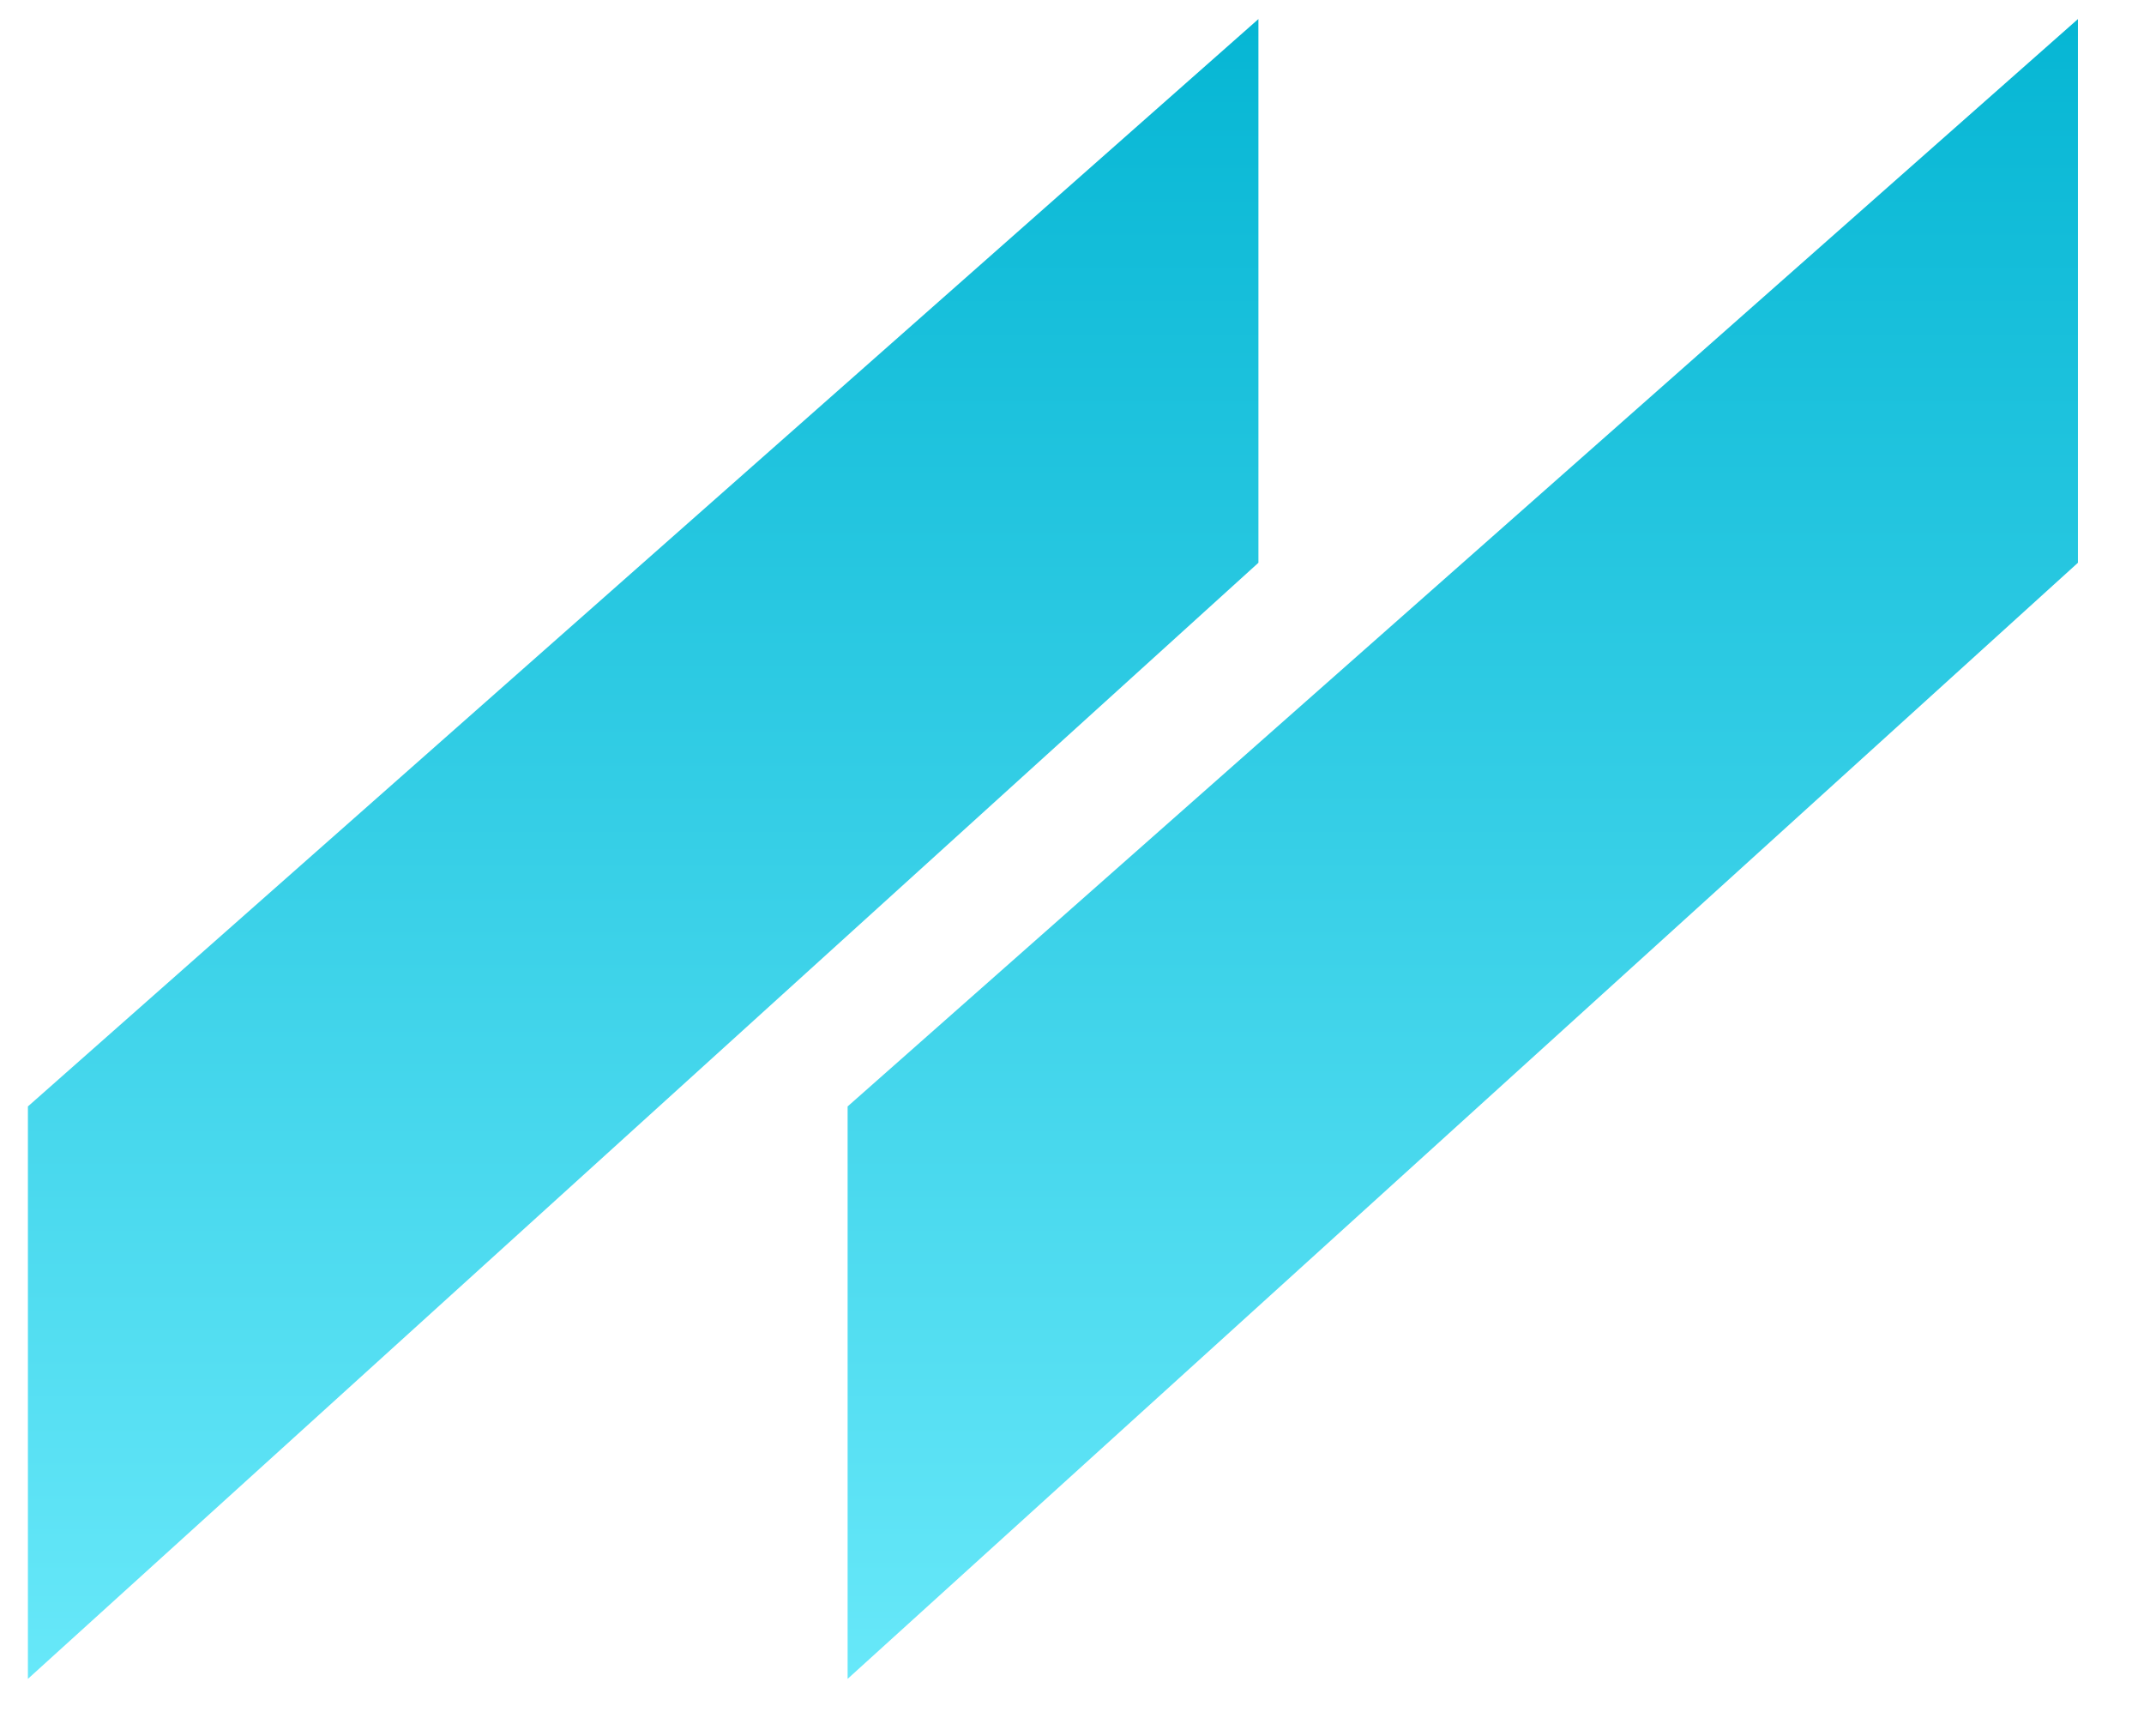
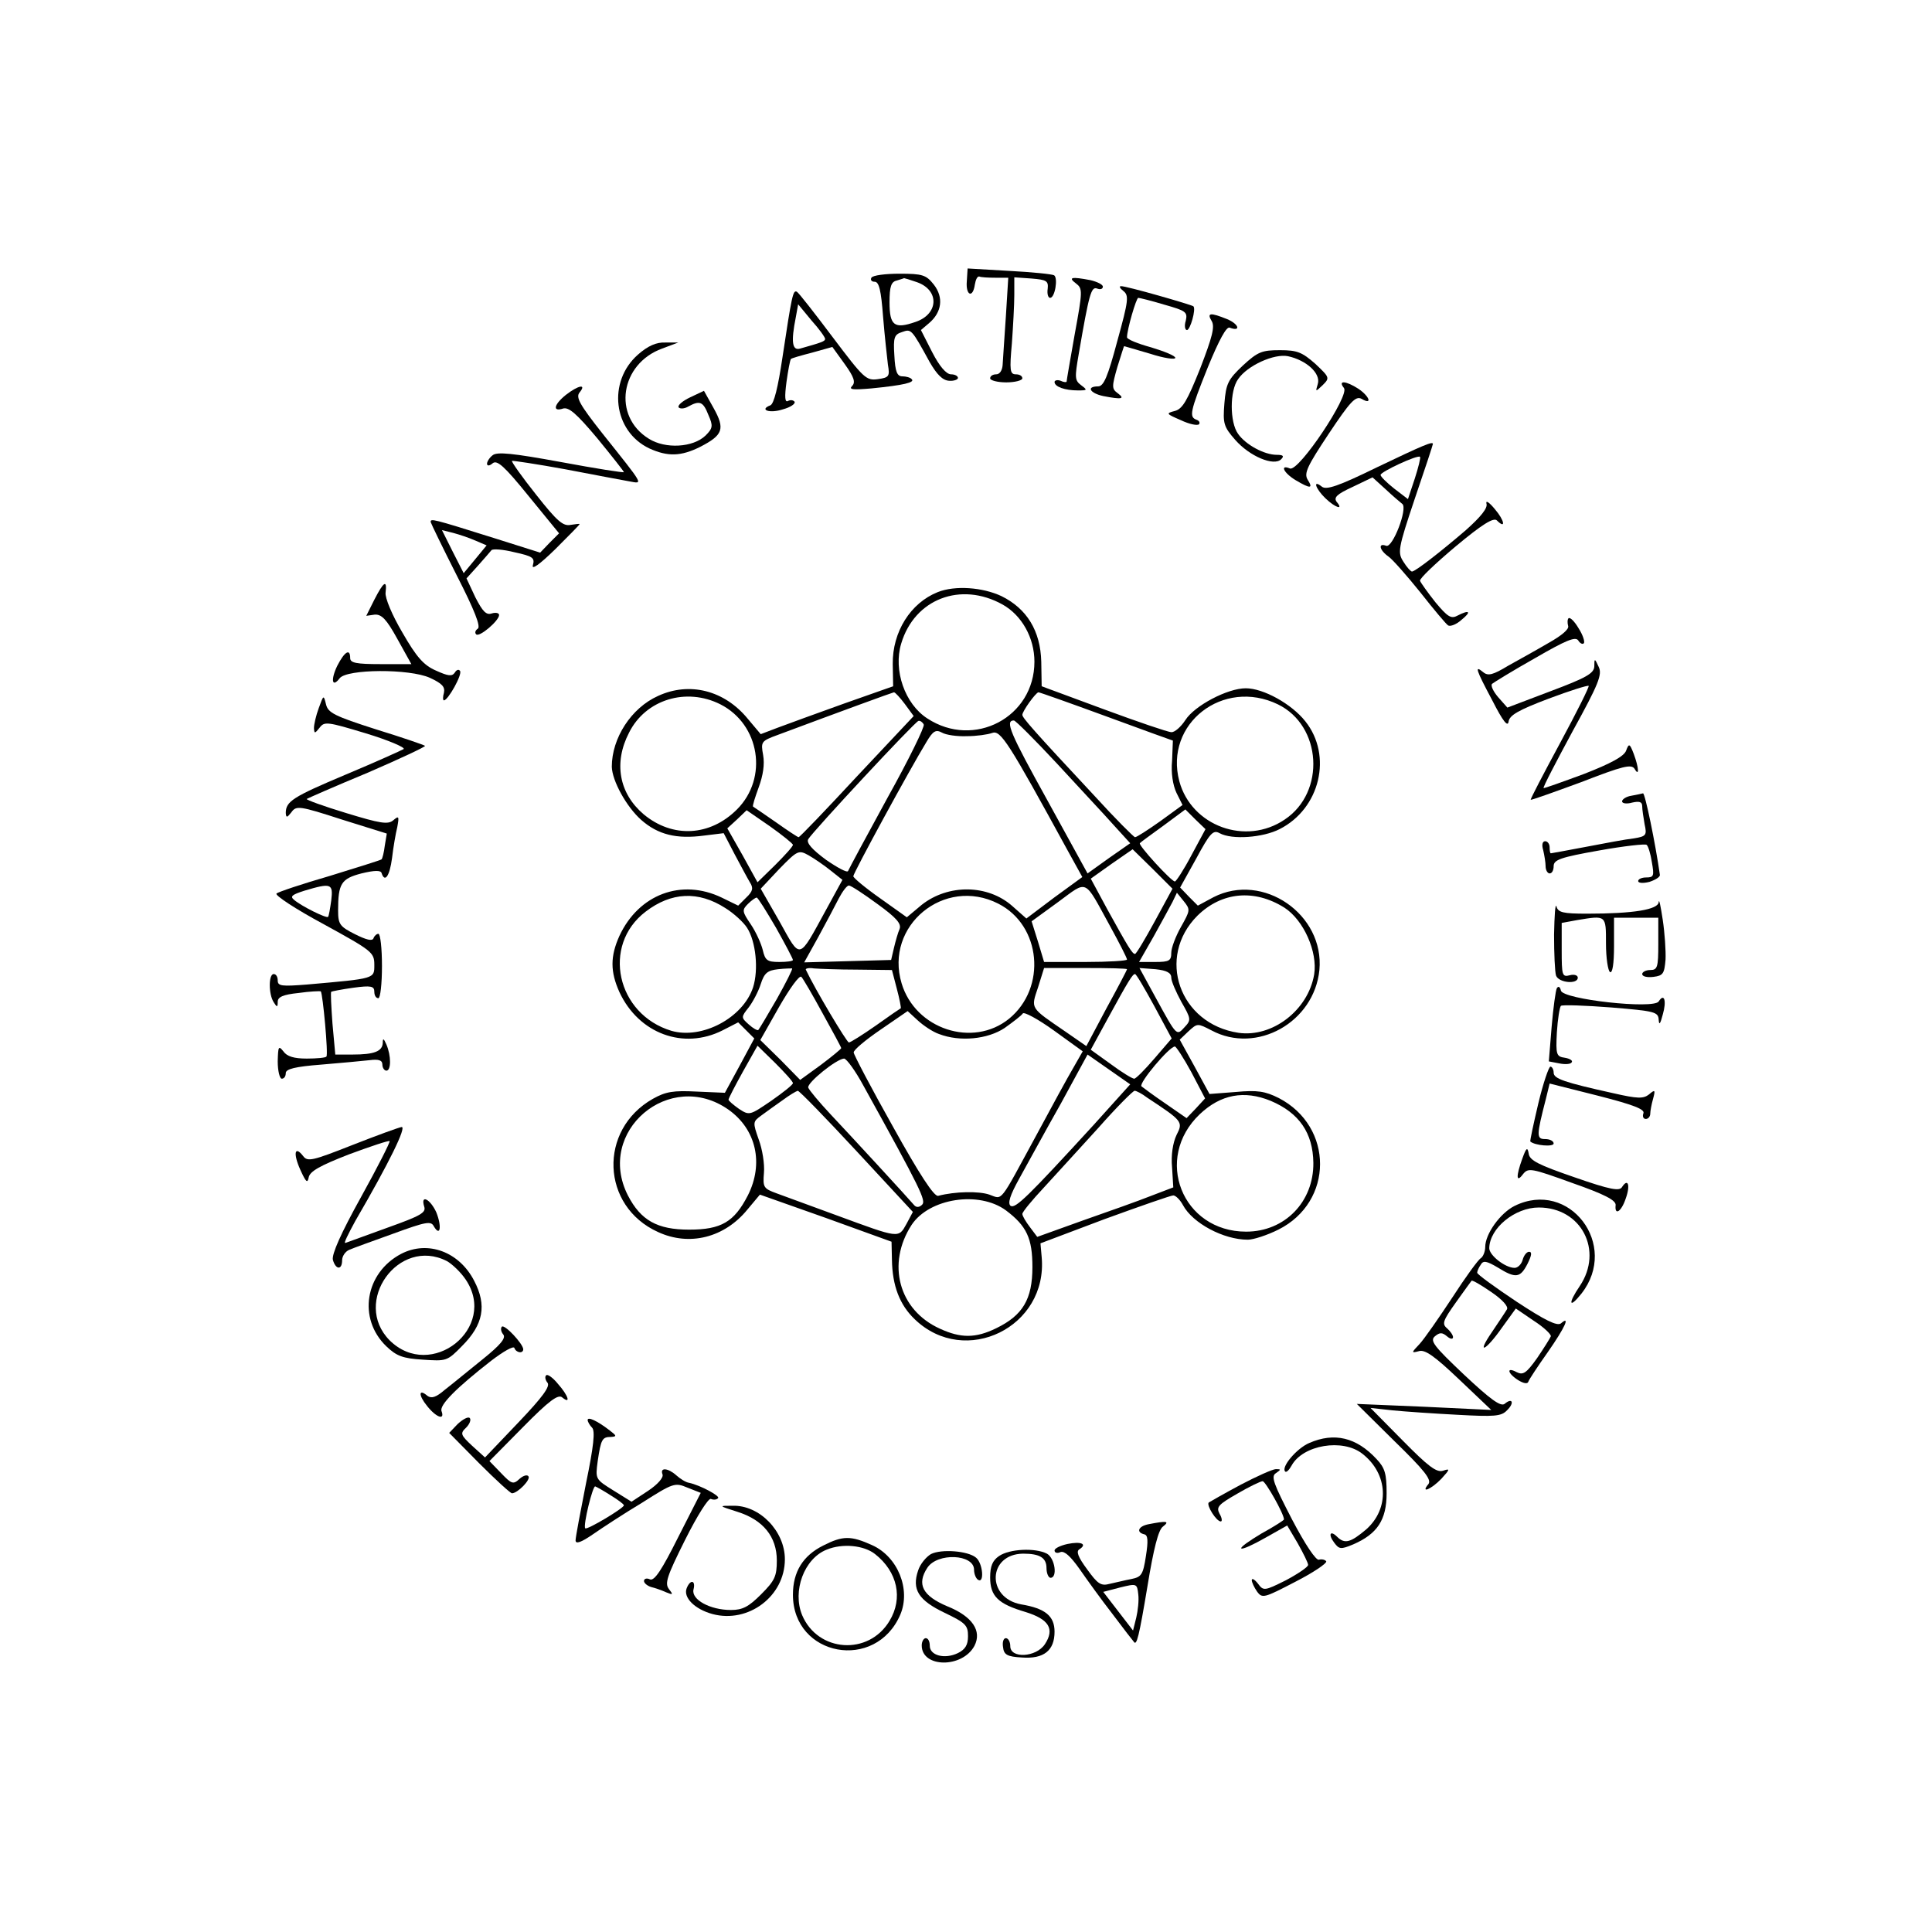
- <svg xmlns="http://www.w3.org/2000/svg" xmlns:xlink="http://www.w3.org/1999/xlink" version="1.1" preserveAspectRatio="xMidYMid meet" viewBox="344.564 330.278 111.737 91.218" width="53.87" height="43.61">
-   <defs>
-     <path d="M453.3 331.28L453.3 359.85L388.64 418.5L388.64 388.42L453.3 331.28Z" id="aFZf6T5ED" />
-     <linearGradient id="gradientb2ThqnP5Op" gradientUnits="userSpaceOnUse" x1="420.97" y1="331.28" x2="420.97" y2="418.5">
-       <stop style="stop-color: #06b6d4;stop-opacity: 1" offset="0%" />
-       <stop style="stop-color: #67e8f9;stop-opacity: 1" offset="100%" />
-     </linearGradient>
-     <path d="M410.23 331.28L410.23 359.85L345.56 418.5L345.56 388.42L410.23 331.28Z" id="a9fehgwfM" />
-     <linearGradient id="gradientk1wNV9Ostb" gradientUnits="userSpaceOnUse" x1="377.89" y1="331.28" x2="377.89" y2="418.5">
-       <stop style="stop-color: #06b6d4;stop-opacity: 1" offset="0%" />
-       <stop style="stop-color: #67e8f9;stop-opacity: 1" offset="100%" />
-     </linearGradient>
-   </defs>
-   <g>
-     <g>
-       <use xlink:href="#aFZf6T5ED" opacity="1" fill="url(#gradientb2ThqnP5Op)" />
-     </g>
-     <g>
-       <use xlink:href="#a9fehgwfM" opacity="1" fill="url(#gradientk1wNV9Ostb)" />
-     </g>
+ <svg xmlns="http://www.w3.org/2000/svg" version="1.0" width="480pt" height="480pt" viewBox="0 0 480 480" preserveAspectRatio="xMidYMid meet">
+   <g transform="translate(0,480) scale(0.1,-0.1)" fill="#000000" stroke="none">
+     <path d="M2402 4101 c-3 -35 15 -43 20 -8 2 12 6 21 11 20 4 -2 22 -3 40 -3 l32 0 -6 -97 c-4 -54 -7 -108 -8 -120 -1 -13 -7 -23 -16 -23 -8 0 -15 -4 -15 -10 0 -5 18 -10 40 -10 22 0 40 5 40 10 0 6 -7 10 -16 10 -15 0 -16 10 -10 77 3 42 6 96 6 120 l0 44 43 -3 c37 -3 42 -6 40 -25 -2 -13 1 -23 6 -23 12 0 20 49 10 56 -5 3 -55 8 -112 11 l-103 6 -2 -32z" />
+     <path d="M2165 4110 c-3 -5 0 -10 8 -10 11 0 16 -21 21 -87 4 -49 10 -102 12 -119 5 -29 3 -32 -25 -36 -29 -4 -35 2 -112 104 -45 60 -85 111 -89 113 -10 6 -13 -11 -36 -163 -11 -74 -21 -115 -30 -119 -29 -11 -2 -21 31 -10 19 5 32 14 29 19 -3 4 -10 5 -16 2 -8 -5 -9 9 -4 47 4 29 9 55 11 57 1 2 26 9 53 16 l50 14 31 -43 c23 -32 27 -45 18 -54 -9 -9 2 -10 48 -6 81 8 109 15 100 23 -3 4 -14 7 -23 7 -13 0 -18 11 -20 52 -3 45 0 52 19 58 23 8 23 9 69 -75 18 -31 32 -45 48 -46 12 -1 22 3 22 7 0 5 -8 9 -17 9 -12 0 -29 20 -47 55 l-28 55 20 17 c32 27 37 64 12 96 -19 24 -28 27 -85 27 -35 0 -67 -4 -70 -10z m113 -11 c57 -20 54 -80 -4 -99 -52 -18 -64 -9 -64 49 0 39 4 51 18 54 9 3 17 5 18 6 1 0 15 -4 32 -10z m-228 -141 c0 -6 -9 -9 -62 -24 -20 -6 -23 17 -11 77 l6 33 33 -40 c19 -21 34 -42 34 -46z" />
+     <path d="M2673 4096 c17 -13 17 -18 -3 -127 -11 -62 -20 -114 -20 -117 0 -2 -7 -2 -15 2 -8 3 -15 1 -15 -3 0 -12 26 -21 58 -21 24 0 24 1 8 13 -16 12 -16 19 -6 77 26 151 31 169 46 163 8 -3 14 -1 14 5 0 5 -14 12 -31 16 -47 9 -56 7 -36 -8z" />
+     <path d="M2791 4077 c14 -11 13 -23 -15 -124 -24 -90 -34 -113 -48 -113 -30 0 -20 -17 13 -24 46 -9 55 -7 36 7 -15 11 -15 16 -1 65 9 28 16 52 17 52 1 0 30 -9 65 -19 34 -11 62 -15 62 -10 0 5 -27 16 -60 26 -33 9 -60 20 -60 25 0 19 23 98 28 98 3 0 32 -7 65 -17 53 -15 58 -18 53 -40 -4 -12 -2 -23 3 -23 8 0 23 52 16 59 -5 4 -168 51 -180 50 -5 0 -3 -5 6 -12z" />
+     <path d="M3010 4003 c9 -14 2 -40 -28 -118 -32 -80 -44 -101 -63 -106 -23 -6 -22 -7 15 -23 21 -10 41 -14 45 -10 3 4 0 9 -6 11 -19 7 -17 19 28 131 28 68 46 101 54 98 29 -11 23 9 -6 21 -42 17 -51 16 -39 -4z" />
+     <path d="M1585 3919 c-76 -67 -62 -190 28 -233 46 -21 79 -20 127 4 56 29 62 44 33 96 l-24 43 -34 -16 c-19 -9 -32 -20 -29 -25 3 -4 14 -4 24 2 29 16 37 12 50 -21 12 -27 11 -33 -7 -51 -31 -30 -100 -34 -141 -8 -91 56 -71 186 33 224 l40 15 -32 0 c-22 1 -43 -8 -68 -30z" />
+     <path d="M3088 3892 c-37 -35 -42 -45 -46 -94 -4 -50 -2 -58 27 -91 36 -41 96 -66 114 -48 8 8 5 11 -11 11 -31 0 -77 25 -96 52 -21 29 -21 107 0 136 23 34 90 64 124 57 46 -10 82 -43 74 -69 -6 -20 -6 -20 12 -3 18 18 18 19 -18 53 -33 29 -45 34 -88 34 -45 0 -55 -4 -92 -38z" />
+     <path d="M3339 3836 c15 -18 -112 -208 -134 -200 -26 11 -16 -11 14 -29 37 -22 44 -21 30 1 -10 16 -1 34 52 114 54 81 67 95 82 87 27 -16 20 6 -8 25 -31 20 -52 22 -36 2z" />
+     <path d="M1406 3819 c-30 -24 -34 -43 -7 -34 14 4 33 -12 85 -74 36 -44 66 -82 66 -84 0 -2 -70 9 -156 25 -120 22 -159 26 -170 17 -8 -6 -14 -16 -14 -21 0 -6 6 -6 14 1 11 9 29 -7 89 -81 l76 -93 -24 -24 -23 -24 -114 36 c-156 49 -158 49 -158 40 1 -4 30 -64 65 -133 44 -86 60 -127 52 -132 -6 -4 -8 -10 -4 -14 8 -8 57 34 57 48 0 5 -8 7 -18 4 -14 -5 -23 5 -41 40 l-22 47 28 31 c15 17 30 34 34 39 3 4 29 2 57 -5 46 -10 51 -14 46 -32 -4 -13 16 1 55 39 33 33 61 61 61 63 0 1 -10 0 -22 -2 -19 -4 -34 9 -86 75 -35 44 -62 82 -60 84 1 1 62 -8 133 -21 72 -14 143 -27 159 -30 34 -6 38 -13 -68 120 -56 71 -66 89 -56 101 18 22 -3 18 -34 -6z m-225 -362 l28 -12 -28 -34 -29 -35 -27 53 -27 54 28 -7 c15 -4 39 -12 55 -19z" />
+     <path d="M3421 3639 c-96 -47 -126 -57 -137 -48 -24 19 -15 -6 9 -29 25 -24 46 -30 28 -9 -8 11 0 19 39 37 l50 24 33 -30 c17 -16 36 -32 41 -36 14 -11 -24 -110 -40 -104 -21 8 -17 -11 6 -27 10 -7 46 -48 79 -89 33 -42 64 -79 69 -82 6 -3 21 3 33 14 26 21 20 26 -11 10 -15 -8 -24 -2 -54 34 -19 24 -36 48 -38 53 -2 5 38 43 88 85 67 56 95 73 103 65 23 -23 19 0 -5 28 -14 17 -23 23 -21 14 4 -11 -14 -33 -51 -66 -64 -55 -126 -103 -134 -103 -3 0 -13 11 -21 24 -15 23 -14 32 28 157 25 73 45 134 45 136 0 7 -22 -2 -139 -58z m94 -28 l-17 -51 -34 26 c-19 15 -34 30 -34 34 0 8 93 51 98 45 2 -2 -4 -26 -13 -54z" />
+     <path d="M930 3310 l-20 -40 21 3 c17 1 29 -11 56 -60 l35 -63 -76 0 c-61 0 -76 3 -76 15 0 25 -14 16 -32 -19 -17 -35 -13 -56 6 -31 18 23 173 24 224 1 30 -14 38 -22 35 -37 -3 -10 -3 -19 0 -19 10 0 46 64 40 73 -3 5 -9 3 -13 -4 -7 -10 -16 -9 -47 5 -30 13 -48 33 -83 94 -26 44 -44 87 -42 100 4 33 -5 27 -28 -18z" />
+     <path d="M2330 3329 c-68 -27 -113 -99 -112 -179 l1 -55 -122 -43 c-67 -24 -141 -51 -165 -60 l-42 -16 -32 38 c-58 71 -145 93 -223 57 -67 -30 -115 -105 -115 -176 1 -35 36 -99 73 -132 42 -37 88 -48 156 -39 l49 6 27 -52 c15 -28 32 -60 38 -70 9 -14 8 -22 -9 -38 l-20 -20 -41 20 c-100 48 -206 8 -254 -95 -23 -51 -23 -89 0 -140 48 -103 159 -144 256 -95 l39 20 20 -20 20 -20 -36 -67 -37 -68 -70 3 c-58 3 -77 0 -109 -18 -136 -77 -129 -267 13 -331 78 -36 165 -14 222 56 l31 37 164 -58 163 -59 1 -45 c1 -64 19 -112 57 -148 125 -120 331 -19 315 155 l-3 34 159 60 c88 32 165 59 171 59 6 0 17 -11 24 -24 24 -45 101 -86 161 -86 14 0 48 11 76 25 138 69 138 256 1 327 -34 17 -53 20 -107 15 l-65 -5 -37 68 -37 67 22 21 c22 20 22 20 57 2 112 -60 255 20 268 150 13 138 -140 244 -263 181 l-39 -21 -22 22 -22 23 40 72 c34 63 42 72 58 63 31 -17 108 -11 149 10 101 51 132 183 64 268 -34 43 -104 82 -148 82 -45 0 -127 -43 -150 -79 -11 -17 -27 -31 -35 -30 -8 0 -84 26 -168 57 l-154 57 -1 61 c-2 77 -36 132 -99 163 -47 22 -115 27 -158 10z m161 -31 c48 -27 79 -83 79 -142 0 -138 -150 -217 -266 -141 -56 36 -85 120 -65 186 33 111 148 155 252 97z m-243 -247 l22 -30 -141 -150 c-77 -83 -142 -151 -145 -151 -2 0 -28 17 -56 37 -29 20 -55 38 -57 39 -2 2 5 23 14 48 11 30 15 57 11 80 -6 33 -5 35 36 50 158 59 284 105 289 106 3 0 15 -13 27 -29z m501 -31 c90 -33 164 -60 165 -60 0 0 -1 -22 -2 -50 -3 -30 2 -61 11 -80 l15 -30 -55 -40 c-31 -22 -59 -40 -63 -40 -3 0 -49 46 -101 103 -155 166 -179 194 -179 201 0 9 33 55 40 56 3 0 79 -27 169 -60z m-959 30 c98 -50 119 -183 41 -261 -67 -67 -160 -72 -232 -12 -61 52 -75 128 -36 203 41 82 142 113 227 70z m1385 0 c109 -53 119 -218 17 -286 -97 -66 -232 -16 -262 95 -38 143 109 257 245 191z m-880 -50 c3 -5 -37 -87 -90 -182 -52 -95 -96 -177 -98 -182 -2 -5 -26 8 -55 28 -35 26 -49 42 -44 51 11 19 266 293 274 294 4 1 10 -3 13 -9z m331 -97 c55 -60 119 -128 141 -153 l41 -45 -53 -37 -53 -38 -100 182 c-92 166 -106 198 -83 198 4 0 52 -48 107 -107z m-224 68 c24 0 52 4 63 8 21 8 41 -24 187 -291 l37 -67 -70 -51 -69 -52 -35 31 c-61 54 -159 55 -225 3 l-37 -31 -66 47 c-37 26 -67 51 -67 55 0 8 141 267 182 334 16 27 23 31 38 23 10 -6 38 -10 62 -9z m-432 -270 c0 -4 -20 -26 -44 -50 l-44 -43 -37 67 -38 67 24 22 24 23 58 -40 c31 -22 57 -43 57 -46z m990 -26 c-19 -36 -38 -65 -41 -65 -9 0 -92 91 -87 95 2 3 29 22 59 44 l54 40 25 -25 25 -24 -35 -65z m-896 -38 l29 -23 -41 -75 c-69 -126 -62 -124 -115 -29 l-47 82 46 49 c45 46 48 48 73 34 14 -8 39 -25 55 -38z m805 -126 c-24 -44 -46 -81 -49 -81 -7 0 -17 17 -69 111 l-41 76 52 37 52 36 50 -49 49 -49 -44 -81z m-111 -12 c23 -42 42 -79 42 -83 0 -3 -46 -6 -103 -6 l-103 0 -15 50 -16 51 66 48 c75 55 63 60 129 -60z m-578 55 c47 -34 60 -49 55 -62 -4 -9 -10 -30 -14 -47 l-7 -30 -108 -3 -108 -3 35 63 c19 35 42 78 51 96 9 17 20 32 25 32 5 0 37 -21 71 -46z m-378 -10 c21 -13 45 -35 54 -49 22 -34 29 -104 15 -148 -25 -76 -127 -130 -203 -108 -136 41 -174 212 -64 296 64 49 131 52 198 9z m678 11 c107 -54 121 -209 27 -286 -90 -73 -233 -26 -267 88 -43 143 106 266 240 198z m454 -58 c-13 -23 -24 -52 -24 -64 0 -20 -5 -23 -40 -23 l-40 0 36 63 c19 34 40 73 47 86 l11 23 17 -21 c17 -21 16 -23 -7 -64z m257 48 c48 -31 83 -110 74 -166 -15 -89 -104 -157 -188 -145 -147 22 -205 188 -102 291 60 59 141 67 216 20z m-1263 -50 c23 -41 42 -77 42 -80 0 -3 -15 -5 -34 -5 -30 0 -35 4 -41 30 -4 16 -17 45 -30 64 -21 31 -22 35 -7 50 9 9 19 16 22 16 3 0 24 -34 48 -75z m2 -177 c-23 -40 -44 -75 -46 -77 -2 -2 -13 4 -24 14 -19 17 -19 18 0 42 10 13 24 39 30 58 9 28 17 34 43 37 18 2 33 2 35 2 2 -1 -15 -35 -38 -76z m200 73 l86 -1 12 -46 c7 -26 11 -48 10 -49 -2 -1 -30 -20 -62 -43 -33 -23 -63 -42 -67 -42 -5 0 -84 132 -107 181 -1 3 8 5 20 3 13 -1 61 -3 108 -3z m670 1 c0 -2 -23 -46 -51 -97 l-50 -94 -52 36 c-89 61 -86 56 -68 110 l15 48 103 0 c57 0 103 -1 103 -3z m110 -21 c0 -9 12 -36 25 -60 24 -42 25 -45 8 -63 -20 -22 -19 -23 -71 72 l-41 75 40 -3 c28 -3 39 -9 39 -21z m-866 -89 c25 -45 46 -84 46 -86 0 -2 -23 -21 -51 -42 l-51 -37 -49 50 -50 49 47 83 c26 45 50 79 55 74 4 -4 28 -45 53 -91z m824 18 l43 -80 -43 -50 c-24 -28 -46 -50 -50 -50 -5 0 -31 16 -58 36 l-50 36 42 77 c53 97 62 111 68 111 3 0 24 -36 48 -80z m-535 -69 c52 -20 121 -13 163 15 21 15 42 31 45 36 3 5 38 -14 77 -42 l72 -52 -24 -42 c-13 -22 -54 -97 -91 -166 -94 -173 -83 -160 -117 -148 -26 9 -85 8 -127 -3 -10 -3 -47 54 -112 171 -54 96 -98 180 -98 185 -1 6 29 31 67 57 l67 46 25 -23 c14 -13 38 -29 53 -34z m-363 -122 c0 -4 -24 -23 -54 -44 -53 -36 -54 -37 -80 -20 -14 10 -26 20 -26 23 0 3 16 34 36 70 l36 64 44 -43 c24 -24 44 -46 44 -50z m990 27 l34 -65 -23 -25 -23 -24 -52 36 c-28 19 -55 39 -60 43 -8 7 69 99 83 99 3 0 22 -29 41 -64z m-243 -131 c-164 -179 -194 -208 -206 -201 -8 6 -2 26 22 69 19 34 64 117 102 184 l67 123 53 -37 53 -37 -91 -101z m-572 98 c144 -260 156 -286 146 -296 -7 -7 -14 -7 -19 -2 -18 21 -158 173 -208 226 -29 31 -54 61 -56 67 -3 12 70 71 89 72 6 0 28 -30 48 -67z m-16 -164 l139 -150 -16 -30 c-20 -36 -17 -36 -172 21 -63 23 -131 48 -150 55 -33 12 -35 15 -32 51 2 22 -4 59 -13 83 -15 43 -15 44 7 60 12 9 36 26 53 38 16 12 33 22 37 23 4 0 70 -68 147 -151z m721 134 c88 -58 90 -60 73 -93 -9 -19 -14 -50 -11 -81 l3 -49 -55 -21 c-30 -12 -106 -39 -169 -61 l-114 -41 -18 24 c-10 13 -19 28 -19 33 0 5 24 34 53 65 28 31 90 98 136 149 45 51 86 92 90 92 4 0 18 -7 31 -17z m-1040 -30 c69 -49 88 -134 48 -213 -34 -66 -66 -85 -146 -85 -79 0 -120 23 -152 85 -81 159 104 316 250 213z m1347 22 c71 -30 105 -80 106 -154 1 -97 -71 -171 -167 -171 -159 0 -231 182 -115 292 52 49 110 60 176 33z m-658 -272 c52 -39 66 -70 66 -141 0 -80 -24 -120 -90 -152 -51 -25 -88 -25 -140 -1 -102 46 -133 161 -70 258 44 66 167 85 234 36z" />
+     <path d="M3897 3264 c-3 -3 -3 -12 -1 -19 3 -8 -16 -24 -48 -42 -29 -17 -74 -42 -101 -57 -38 -23 -50 -26 -62 -16 -22 18 -19 8 23 -71 26 -51 38 -66 40 -52 2 16 25 29 99 57 53 20 98 34 100 32 2 -2 -30 -66 -71 -142 -41 -76 -74 -139 -73 -141 2 -1 58 19 126 44 103 40 124 45 132 33 12 -21 11 2 -2 37 -10 26 -12 27 -19 8 -5 -14 -38 -32 -105 -58 -54 -20 -99 -36 -100 -35 -2 2 31 65 72 141 65 118 74 141 65 160 -10 22 -11 22 -11 1 -1 -17 -20 -28 -108 -61 l-108 -41 -23 26 c-12 14 -19 29 -15 33 5 4 52 33 107 64 76 44 100 54 107 44 4 -7 11 -11 14 -7 3 3 -2 20 -13 37 -10 17 -21 28 -25 25z" />
+     <path d="M792 3041 c-7 -19 -12 -41 -12 -50 1 -14 2 -14 14 1 12 16 19 15 115 -14 56 -17 98 -35 94 -39 -5 -3 -69 -32 -143 -63 -133 -56 -150 -67 -150 -96 1 -12 3 -12 14 2 12 17 20 16 125 -18 l112 -35 -5 -30 c-2 -17 -6 -32 -8 -34 -2 -2 -60 -20 -128 -41 -69 -20 -129 -40 -133 -44 -5 -4 48 -39 117 -76 120 -66 126 -70 126 -101 0 -35 3 -34 -167 -49 -63 -5 -73 -4 -73 10 0 9 -4 16 -10 16 -13 0 -13 -50 0 -70 8 -13 10 -13 10 1 0 12 13 18 52 22 28 4 53 5 55 4 5 -6 19 -157 14 -162 -2 -3 -24 -5 -49 -5 -31 0 -49 5 -58 18 -12 15 -13 12 -14 -25 0 -24 5 -43 10 -43 6 0 10 6 10 14 0 10 23 16 88 21 48 4 102 9 120 11 23 3 32 0 32 -11 0 -8 5 -15 10 -15 12 0 12 37 0 65 -7 16 -9 16 -9 4 -1 -21 -21 -29 -75 -29 l-43 0 -7 77 c-3 42 -5 78 -3 79 1 1 26 6 55 10 44 6 52 4 52 -10 0 -9 4 -16 10 -16 5 0 9 36 9 80 0 44 -4 80 -9 80 -4 0 -10 -5 -12 -11 -3 -8 -18 -4 -46 10 -38 19 -42 25 -42 59 0 67 8 79 58 92 33 8 48 8 50 1 8 -25 20 -8 26 37 3 26 9 61 13 77 5 27 4 29 -10 17 -13 -11 -32 -8 -117 18 -56 17 -100 33 -98 35 1 1 69 31 151 65 81 35 145 65 143 67 -2 2 -57 21 -122 41 -103 33 -119 41 -124 62 -6 24 -6 24 -18 -9z m31 -478 c-3 -21 -6 -39 -8 -41 -4 -4 -65 26 -84 42 -11 9 -6 13 25 23 67 20 72 18 67 -24z" />
+     <path d="M4053 2823 c-13 -2 -23 -9 -23 -14 0 -5 11 -7 25 -3 18 4 25 2 25 -9 0 -8 3 -28 6 -45 6 -27 4 -30 -27 -35 -19 -2 -72 -12 -119 -21 -47 -9 -86 -16 -87 -16 -2 0 -3 7 -3 15 0 8 -5 15 -11 15 -7 0 -9 -9 -5 -22 3 -13 6 -31 6 -40 0 -10 5 -18 10 -18 6 0 10 8 10 18 0 16 17 22 113 39 61 11 115 17 118 14 4 -3 10 -23 13 -43 6 -34 5 -38 -14 -38 -11 0 -20 -4 -20 -9 0 -5 12 -6 28 -2 15 5 26 12 26 17 -11 78 -37 204 -42 203 -4 -1 -17 -4 -29 -6z" />
+     <path d="M4121 2559 c-1 -19 -63 -29 -178 -29 -60 0 -72 3 -76 18 -3 9 -5 -22 -6 -70 0 -47 2 -93 5 -102 7 -18 54 -22 54 -5 0 6 -9 9 -20 6 -19 -5 -20 0 -20 63 l0 67 38 7 c73 12 72 13 72 -58 0 -36 5 -68 10 -71 6 -4 10 20 10 64 l0 71 55 0 55 0 0 -65 c0 -58 -2 -65 -20 -65 -11 0 -20 -5 -20 -10 0 -6 12 -9 28 -7 24 3 27 8 30 43 1 21 -2 66 -7 99 -5 33 -9 53 -10 44z" />
+     <path d="M3868 2345 c-3 -5 -9 -49 -13 -96 l-7 -86 26 -5 c15 -3 29 -2 31 3 3 4 -5 9 -17 11 -21 3 -23 7 -20 63 2 33 7 63 10 66 4 3 60 1 125 -4 109 -9 117 -11 118 -31 1 -14 4 -10 10 13 10 34 4 55 -10 33 -12 -20 -239 5 -243 27 -2 9 -6 12 -10 6z" />
+     <path d="M3822 2059 c-12 -51 -21 -93 -20 -95 11 -10 58 -14 58 -5 0 6 -9 11 -21 11 -22 0 -22 8 2 101 l9 37 119 -30 c90 -23 118 -34 114 -44 -3 -8 0 -14 6 -14 6 0 11 6 11 13 0 6 3 23 7 37 6 22 5 24 -10 11 -14 -11 -28 -11 -89 3 -122 27 -148 36 -148 51 0 8 -4 15 -8 15 -4 0 -18 -41 -30 -91z" />
+     <path d="M875 1955 c-99 -39 -111 -42 -122 -27 -21 27 -25 6 -7 -34 14 -31 18 -35 21 -19 3 15 28 29 100 57 54 20 99 35 101 33 2 -2 -30 -65 -71 -139 -50 -90 -73 -142 -70 -156 7 -25 23 -26 23 -1 0 10 8 22 18 26 9 4 59 22 109 40 82 30 94 32 101 18 16 -27 20 0 6 35 -15 33 -40 46 -30 14 5 -15 -10 -23 -91 -52 -53 -19 -101 -37 -105 -38 -5 -2 7 22 25 55 85 146 127 233 115 233 -7 -1 -62 -21 -123 -45z" />
+     <path d="M3782 1921 c-16 -44 -15 -61 2 -38 13 16 20 15 122 -22 80 -28 109 -43 108 -55 -3 -27 14 -17 25 16 12 33 6 52 -9 29 -6 -11 -29 -7 -118 24 -90 31 -112 42 -114 59 -3 17 -6 15 -16 -13z" />
+     <path d="M3763 1804 c-36 -18 -73 -70 -73 -102 0 -11 -5 -24 -11 -28 -6 -3 -38 -47 -71 -98 -33 -50 -69 -102 -81 -115 -21 -22 -21 -23 -2 -18 15 5 39 -12 100 -70 l80 -76 -167 8 -167 7 94 -93 c74 -72 92 -95 84 -106 -21 -25 7 -13 32 13 22 24 22 26 4 20 -16 -5 -37 11 -100 75 l-80 81 55 -6 c30 -3 103 -8 161 -11 91 -5 109 -4 123 11 19 18 14 33 -6 16 -10 -7 -35 11 -101 73 -75 71 -85 84 -72 95 12 10 18 10 30 0 8 -7 15 -8 15 -2 0 5 -7 15 -15 22 -13 11 -10 19 22 64 20 28 38 53 39 54 2 2 23 -10 49 -28 28 -19 43 -36 39 -43 -4 -7 -21 -32 -37 -56 -40 -58 -17 -49 25 11 l34 47 44 -30 c25 -16 44 -34 43 -39 -2 -5 -17 -29 -34 -54 -27 -38 -35 -43 -51 -35 -26 14 -23 -3 4 -20 13 -8 23 -10 25 -4 2 6 24 39 48 73 44 63 57 93 33 72 -10 -7 -40 8 -110 54 -54 36 -98 68 -98 72 0 4 4 13 9 20 6 11 15 9 42 -7 45 -28 56 -26 74 9 10 20 12 30 4 30 -6 0 -13 -9 -16 -20 -3 -11 -12 -20 -20 -20 -23 0 -63 31 -63 49 1 50 64 101 123 101 106 0 161 -107 102 -195 -30 -44 -27 -58 4 -19 95 121 -30 285 -166 218z" />
+     <path d="M997 1685 c-90 -47 -109 -161 -37 -230 25 -24 41 -30 90 -33 59 -4 61 -4 98 34 53 53 62 101 30 162 -37 72 -115 101 -181 67z m113 -18 c13 -7 35 -28 47 -46 81 -120 -86 -253 -189 -151 -94 95 22 258 142 197z" />
+     <path d="M1247 1504 c-4 -4 -2 -13 3 -19 8 -9 -6 -26 -52 -63 -35 -28 -76 -62 -93 -75 -22 -19 -33 -22 -43 -15 -22 19 -23 2 -1 -25 22 -28 45 -37 36 -13 -6 15 37 58 123 125 30 23 56 38 58 32 4 -12 22 -15 22 -3 -1 14 -46 62 -53 56z" />
+     <path d="M1357 1383 c-4 -3 -2 -12 3 -18 8 -9 -12 -36 -72 -99 l-83 -87 -32 29 c-29 27 -30 31 -15 45 9 9 13 20 9 24 -4 4 -17 -3 -30 -15 l-21 -22 74 -75 c41 -41 78 -75 82 -75 14 0 47 34 41 42 -3 5 -13 2 -22 -6 -16 -15 -20 -13 -46 14 l-29 30 84 85 c64 65 87 82 97 73 22 -18 15 5 -11 34 -12 15 -26 25 -29 21z" />
+     <path d="M1460 1272 c0 -4 5 -13 11 -19 8 -8 4 -46 -15 -138 -14 -71 -26 -134 -26 -142 0 -10 14 -5 43 15 23 16 78 52 123 79 77 49 81 50 112 37 l33 -13 -56 -110 c-41 -82 -59 -109 -70 -105 -8 4 -15 2 -15 -4 0 -5 8 -12 18 -15 9 -2 26 -8 37 -13 17 -7 18 -6 7 8 -11 14 -5 32 40 122 31 62 58 104 64 102 7 -3 15 -2 18 2 6 5 -44 32 -72 38 -8 1 -22 10 -31 18 -21 19 -42 21 -35 3 3 -8 -12 -25 -36 -41 l-41 -27 -45 28 c-45 28 -45 28 -39 73 8 54 11 60 33 60 15 1 14 3 -3 16 -31 24 -55 35 -55 26z m57 -187 c18 -11 33 -22 33 -25 0 -7 -92 -62 -96 -57 -6 6 19 108 25 104 3 -1 21 -11 38 -22z" />
+     <path d="M3253 1215 c-31 -13 -71 -60 -60 -71 3 -3 10 4 16 15 28 51 127 68 176 29 64 -50 68 -136 9 -188 -38 -32 -53 -37 -72 -18 -17 17 -23 6 -7 -15 12 -16 16 -17 47 -4 60 26 83 61 83 127 0 48 -4 63 -25 85 -50 54 -105 67 -167 40z" />
+     <path d="M3082 1111 c-41 -22 -76 -42 -79 -44 -6 -7 19 -47 30 -47 4 0 3 9 -3 19 -9 17 -3 23 44 50 29 17 58 31 63 31 7 0 53 -81 53 -95 0 -2 -25 -18 -56 -35 -30 -18 -53 -34 -50 -37 3 -3 29 9 59 26 l55 31 26 -44 c14 -25 26 -49 26 -54 0 -5 -25 -22 -55 -38 -54 -27 -56 -27 -70 -8 -8 10 -15 14 -15 8 0 -5 6 -18 13 -28 13 -18 18 -16 95 24 45 23 79 46 77 51 -3 4 -11 6 -18 4 -7 -3 -34 37 -67 100 -46 89 -53 107 -40 115 13 9 13 10 0 10 -8 0 -48 -18 -88 -39z" />
+     <path d="M1832 1044 c64 -20 98 -62 98 -121 0 -39 -5 -50 -39 -84 -31 -31 -46 -39 -75 -39 -52 0 -99 26 -93 51 6 23 -8 26 -17 3 -9 -23 20 -52 64 -64 89 -24 180 44 180 136 0 70 -63 135 -130 133 -35 0 -35 0 12 -15z" />
+     <path d="M2853 1013 c-25 -5 -31 -20 -10 -25 9 -2 10 -16 4 -54 -7 -46 -11 -52 -36 -57 -16 -3 -40 -9 -54 -12 -22 -6 -30 0 -56 36 -23 31 -28 45 -19 50 20 13 4 20 -30 13 -18 -4 -32 -11 -32 -16 0 -6 7 -8 15 -4 10 3 25 -11 47 -42 18 -26 54 -76 82 -112 27 -36 51 -67 53 -69 7 -11 13 13 34 139 15 92 27 139 38 147 18 14 10 15 -36 6z m-30 -232 l-8 -32 -37 48 -37 48 42 11 c41 10 42 10 45 -17 2 -15 -1 -41 -5 -58z" />
+     <path d="M2045 960 c-50 -25 -75 -65 -75 -122 0 -154 206 -192 267 -49 26 62 -6 143 -70 172 -53 24 -73 24 -122 -1z m129 -21 c56 -44 70 -110 36 -166 -52 -87 -178 -78 -217 14 -25 60 5 141 61 163 39 16 92 11 120 -11z" />
+     <path d="M2313 939 c-12 -7 -27 -25 -32 -41 -16 -47 1 -74 66 -105 52 -25 58 -31 58 -58 0 -22 -7 -33 -25 -42 -33 -16 -70 -6 -70 18 0 11 -4 19 -10 19 -5 0 -10 -8 -10 -18 0 -56 101 -57 131 -1 19 37 -5 73 -67 98 -62 26 -77 55 -50 96 25 38 116 34 116 -5 0 -11 5 -22 10 -25 16 -10 12 41 -5 55 -20 17 -86 22 -112 9z" />
+     <path d="M2482 934 c-16 -11 -22 -25 -22 -53 0 -47 20 -66 88 -86 58 -18 73 -42 48 -80 -22 -33 -86 -36 -86 -5 0 11 -5 20 -11 20 -6 0 -9 -10 -7 -22 2 -19 10 -24 47 -26 54 -4 81 17 81 64 0 39 -23 58 -83 68 -87 16 -83 125 5 126 41 0 58 -10 58 -36 0 -13 5 -24 10 -24 18 0 11 49 -9 60 -29 15 -93 12 -119 -6z" />
  </g>
</svg>
